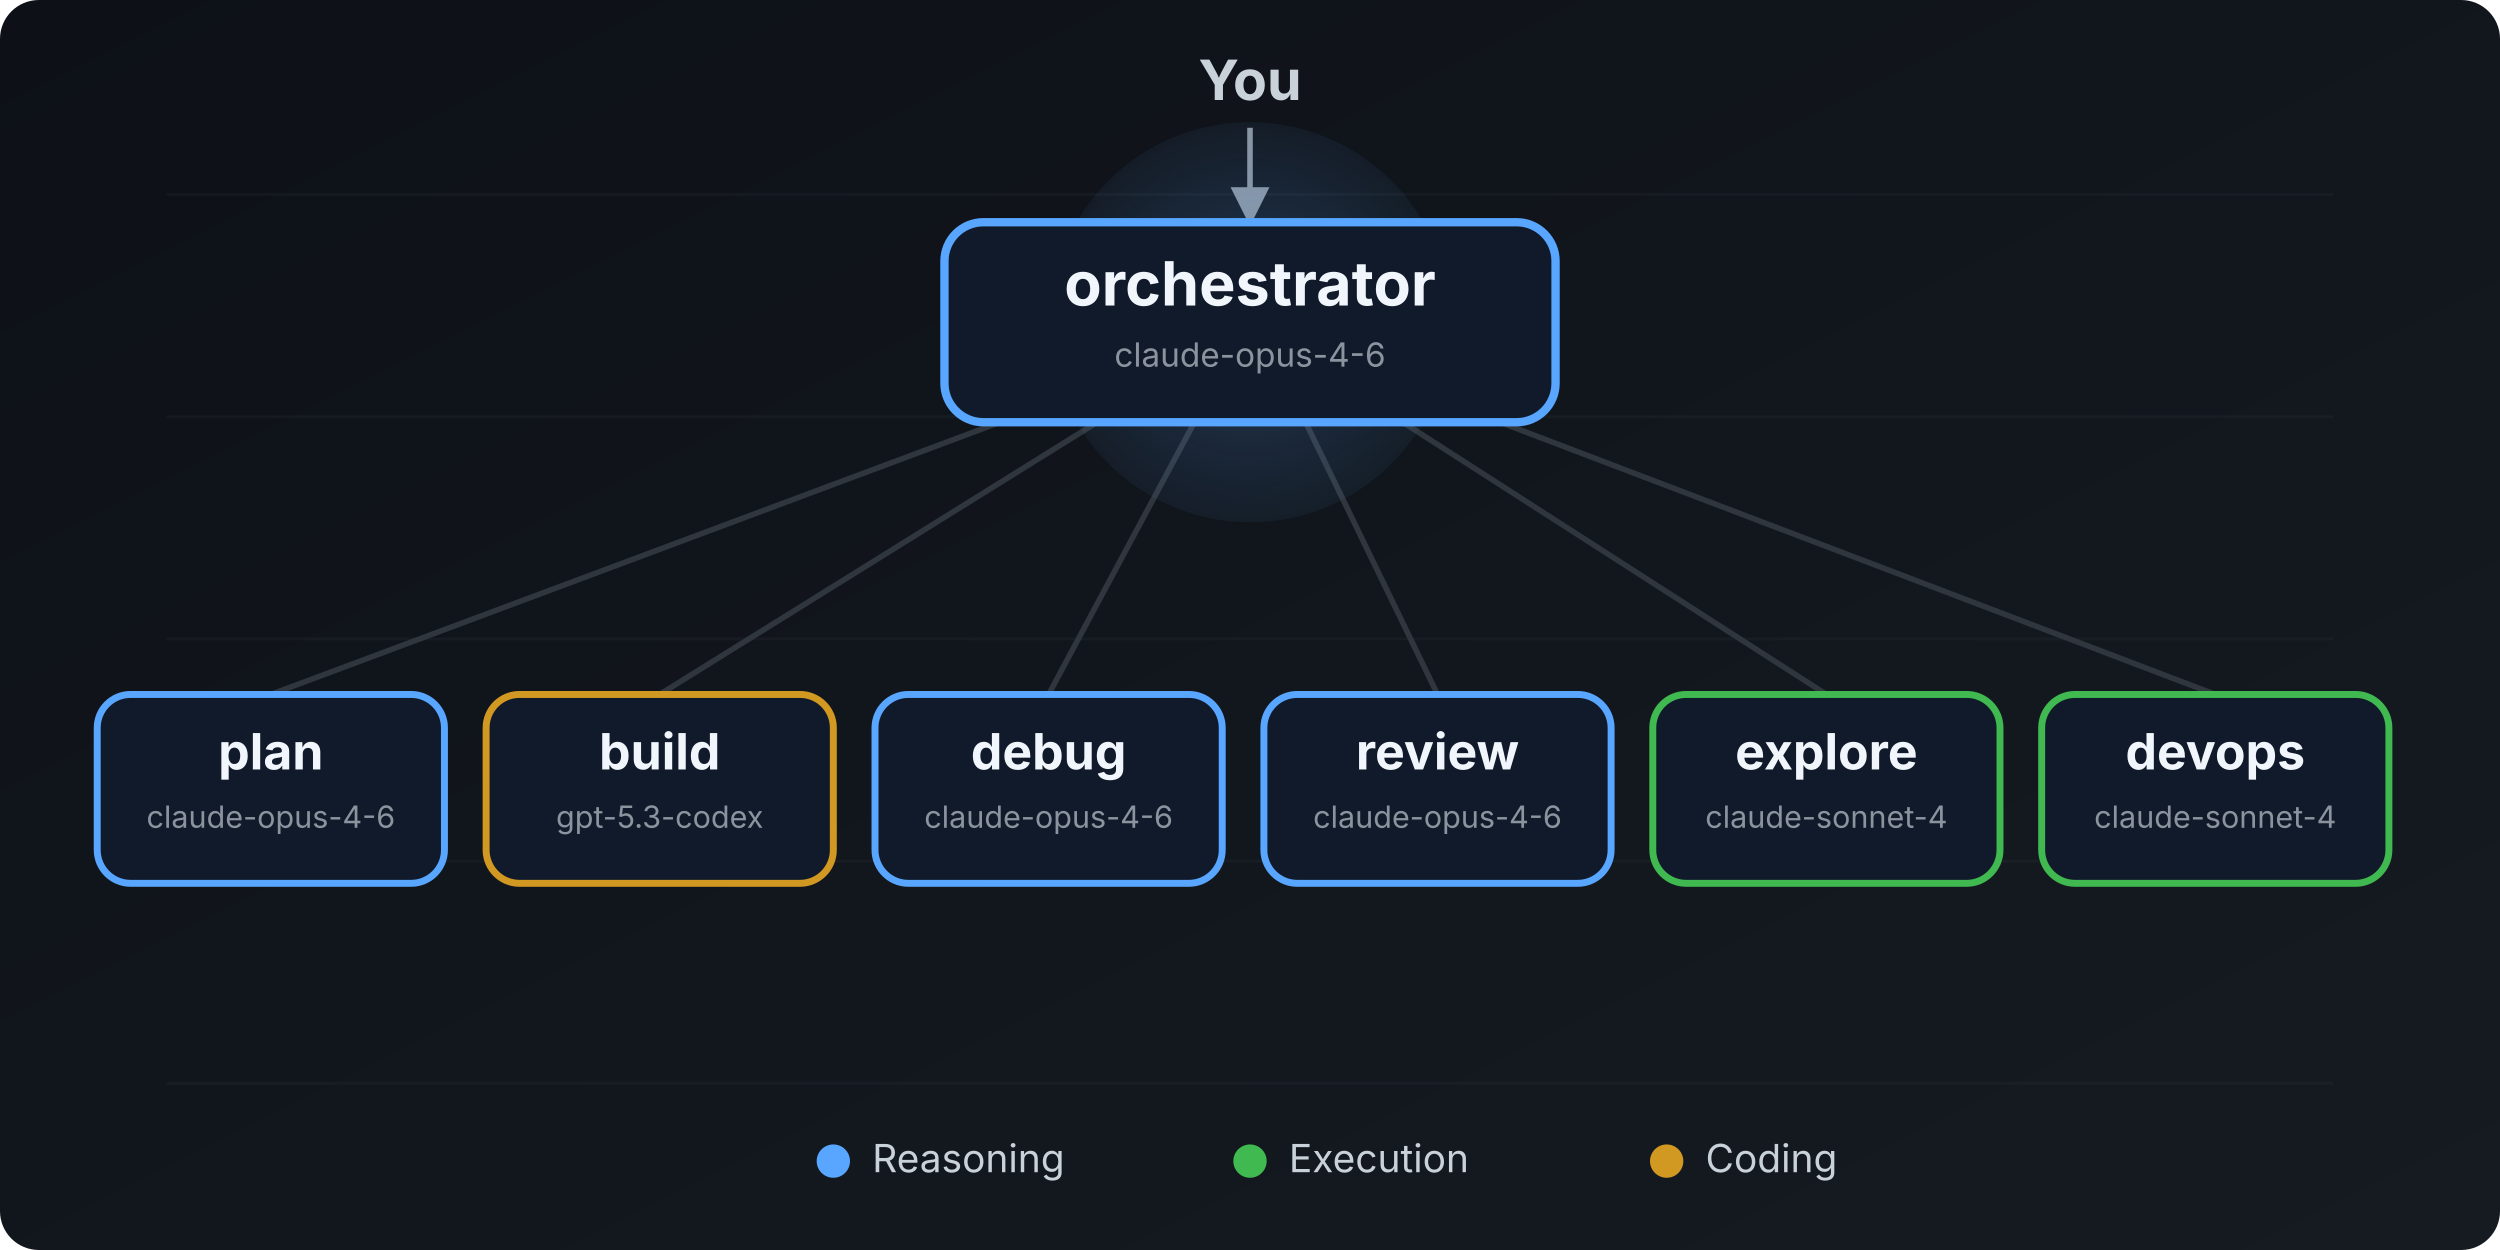
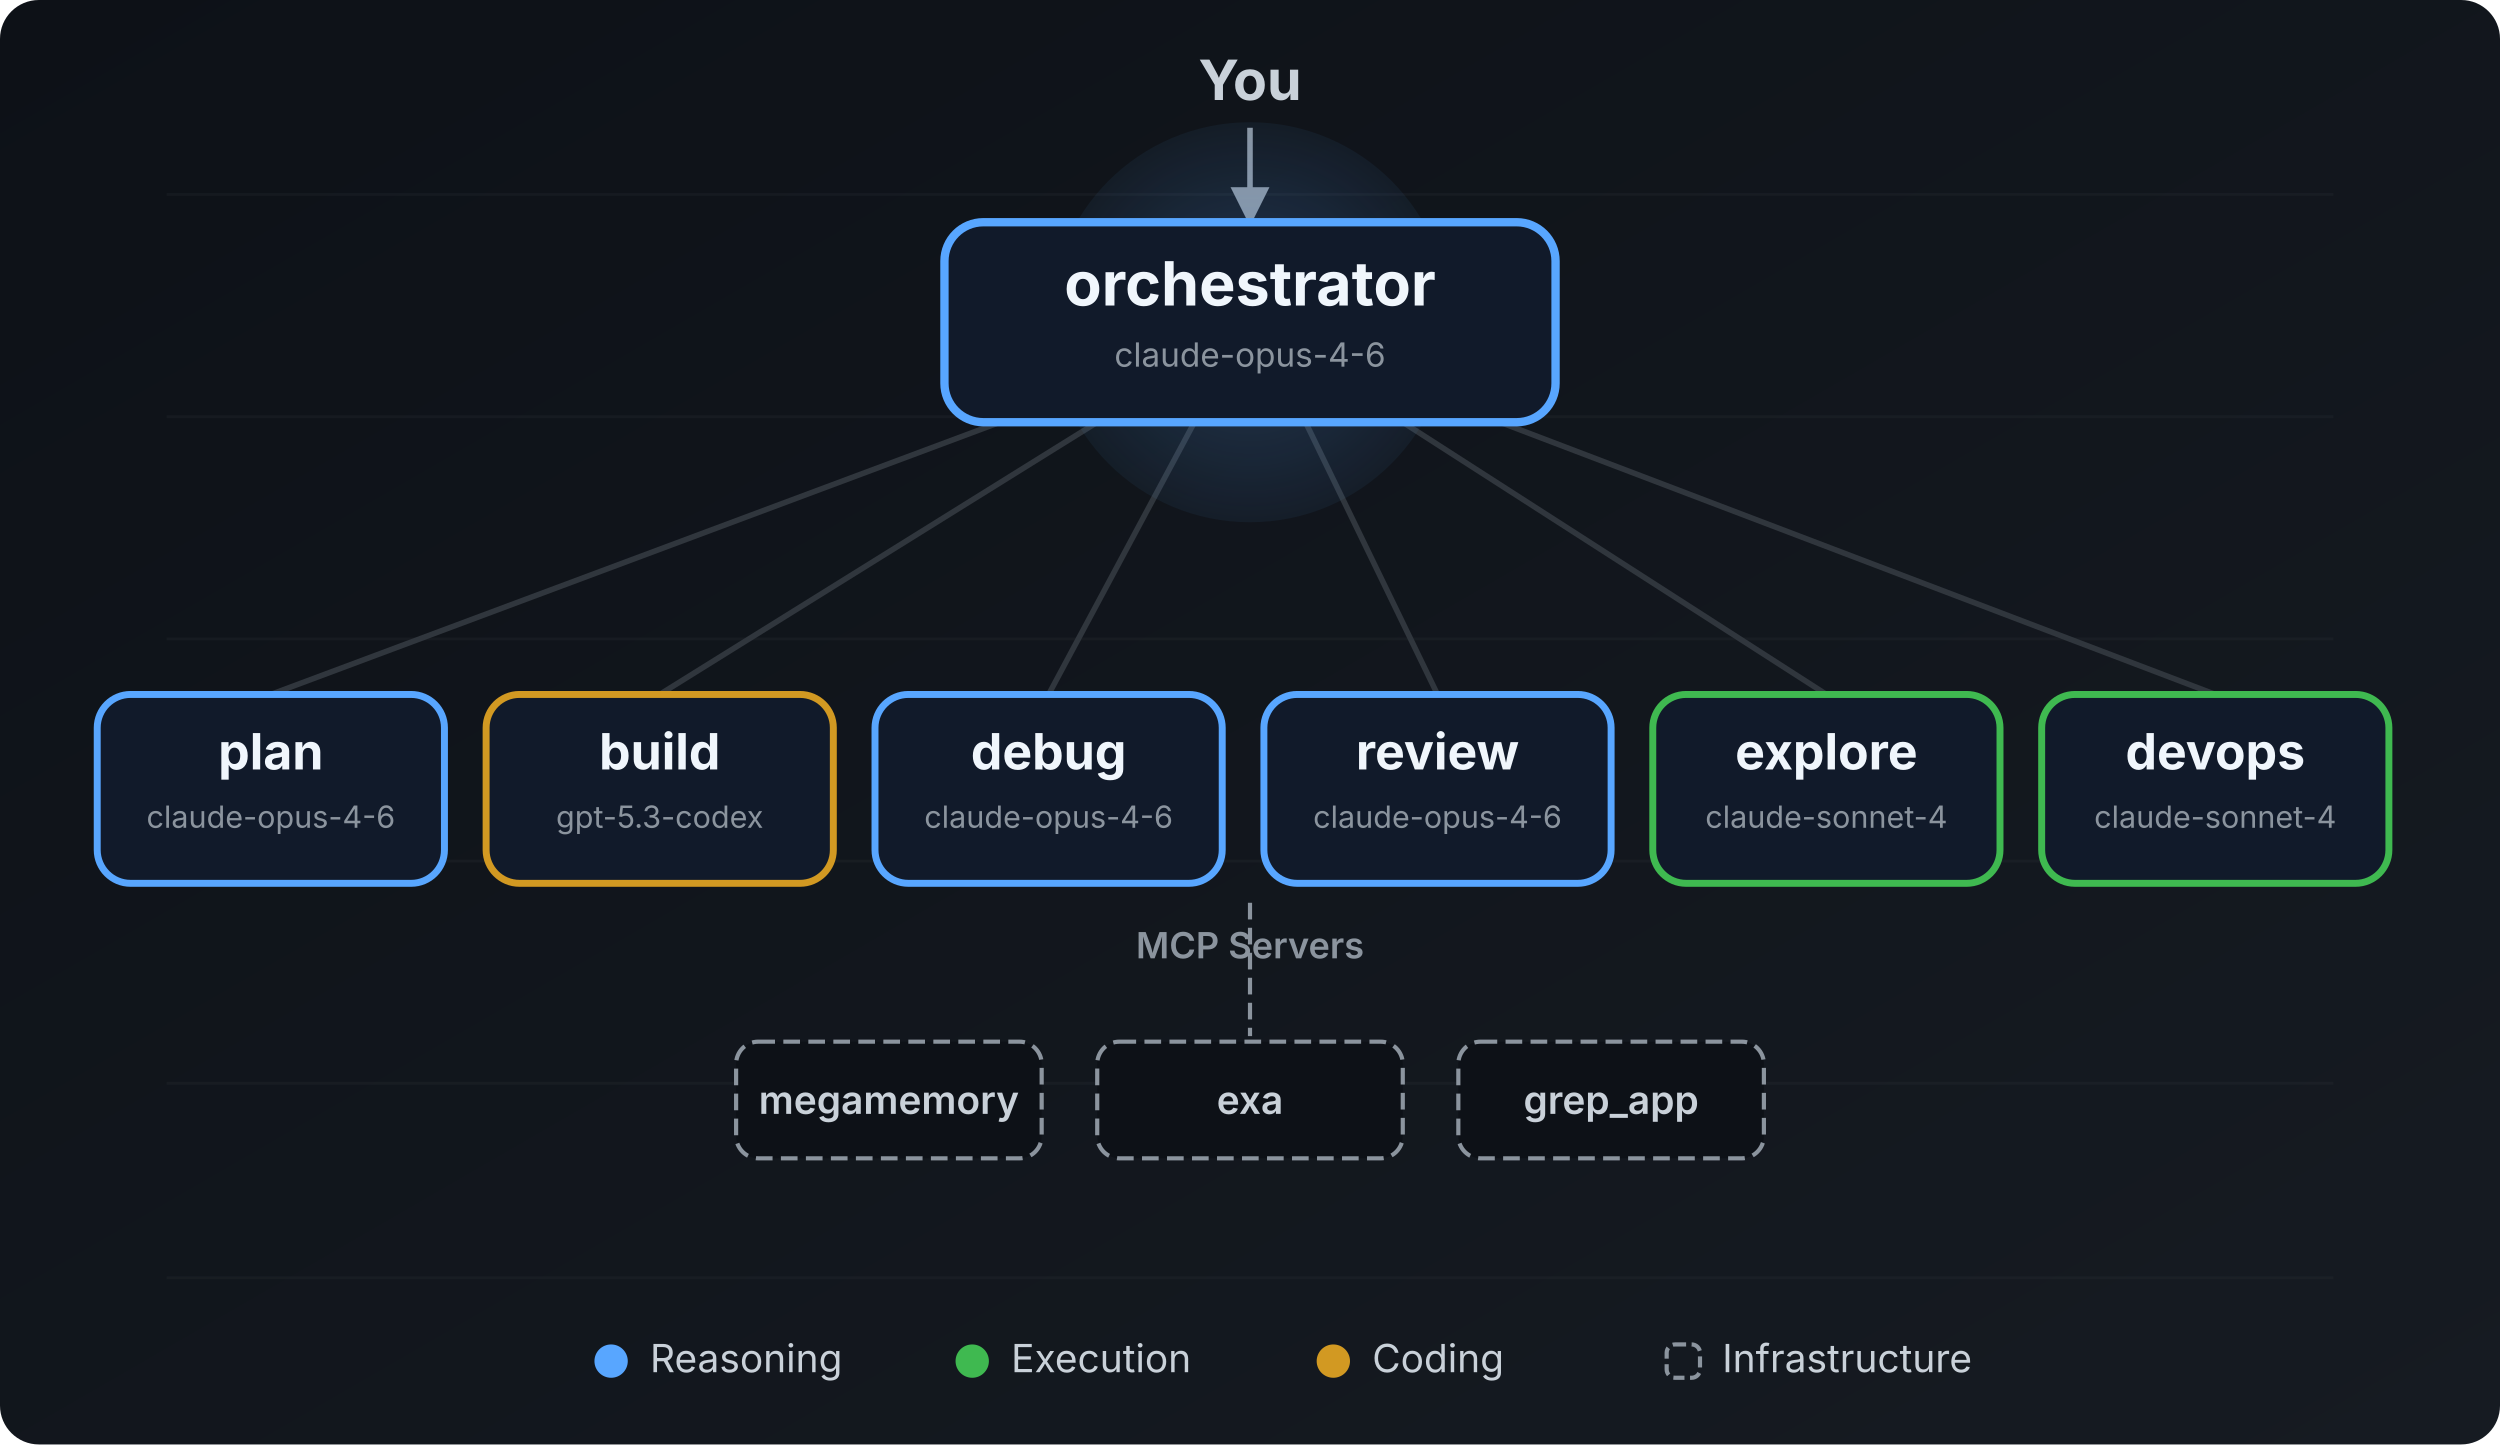
- <svg xmlns="http://www.w3.org/2000/svg" width="900" height="450" viewBox="0 0 900 450" role="img" aria-label="OpenCode Orchestrator architecture diagram">
+ <svg xmlns="http://www.w3.org/2000/svg" width="900" height="520" viewBox="0 0 900 520" role="img" aria-label="OpenCode Orchestrator architecture diagram">
  <defs>
    <linearGradient id="bg" x1="0" y1="0" x2="1" y2="1">
      <stop offset="0%" stop-color="#0d1117" />
      <stop offset="100%" stop-color="#161b22" />
    </linearGradient>
    <radialGradient id="hubGlow" cx="50%" cy="50%" r="65%">
      <stop offset="0%" stop-color="#58a6ff" stop-opacity="0.25" />
      <stop offset="100%" stop-color="#58a6ff" stop-opacity="0" />
    </radialGradient>
    <marker id="arrow" viewBox="0 0 10 10" refX="9" refY="5" markerWidth="7" markerHeight="7" orient="auto-start-reverse">
      <path d="M 0 0 L 10 5 L 0 10 z" fill="#8b949e" />
    </marker>
  </defs>
-   <rect x="0" y="0" width="900" height="450" rx="14" fill="url(#bg)" />
+   <rect x="0" y="0" width="900" height="520" rx="14" fill="url(#bg)" />
  <g opacity="0.2" stroke="#30363d" stroke-width="1">
    <line x1="60" y1="70" x2="840" y2="70" />
    <line x1="60" y1="150" x2="840" y2="150" />
    <line x1="60" y1="230" x2="840" y2="230" />
    <line x1="60" y1="310" x2="840" y2="310" />
    <line x1="60" y1="390" x2="840" y2="390" />
+     <line x1="60" y1="460" x2="840" y2="460" />
  </g>
  <text x="450" y="36" text-anchor="middle" fill="#c9d1d9" font-family="system-ui, -apple-system, 'Segoe UI', sans-serif" font-size="20" font-weight="700">You</text>
  <line x1="450" y1="46" x2="450" y2="80" stroke="#8b949e" stroke-width="2" marker-end="url(#arrow)" />
  <g stroke-width="2" fill="none" stroke-linecap="round">
    <line x1="360" y1="152" x2="97.5" y2="250" stroke="#30363d" />
    <line x1="395" y1="152" x2="237.5" y2="250" stroke="#30363d" />
    <line x1="430" y1="152" x2="377.5" y2="250" stroke="#30363d" />
    <line x1="470" y1="152" x2="517.5" y2="250" stroke="#30363d" />
    <line x1="505" y1="152" x2="657.5" y2="250" stroke="#30363d" />
    <line x1="540" y1="152" x2="797.5" y2="250" stroke="#30363d" />
  </g>
  <circle cx="450" cy="116" r="72" fill="url(#hubGlow)" />
  <rect x="340" y="80" width="220" height="72" rx="14" fill="#111a2a" stroke="#58a6ff" stroke-width="3" />
  <text x="450" y="110" text-anchor="middle" fill="#f0f6fc" font-family="system-ui, -apple-system, 'Segoe UI', sans-serif" font-size="22" font-weight="700">orchestrator</text>
  <text x="450" y="132" text-anchor="middle" fill="#8b949e" font-family="system-ui, -apple-system, 'Segoe UI', sans-serif" font-size="12">claude-opus-4-6</text>
  <rect x="35" y="250" width="125" height="68" rx="12" fill="#111a2a" stroke="#58a6ff" stroke-width="2.5" />
  <text x="97.5" y="277" text-anchor="middle" fill="#f0f6fc" font-family="system-ui, -apple-system, 'Segoe UI', sans-serif" font-size="18" font-weight="700">plan</text>
  <text x="97.5" y="298" text-anchor="middle" fill="#8b949e" font-family="system-ui, -apple-system, 'Segoe UI', sans-serif" font-size="11">claude-opus-4-6</text>
  <rect x="175" y="250" width="125" height="68" rx="12" fill="#111a2a" stroke="#d29922" stroke-width="2.5" />
  <text x="237.5" y="277" text-anchor="middle" fill="#f0f6fc" font-family="system-ui, -apple-system, 'Segoe UI', sans-serif" font-size="18" font-weight="700">build</text>
  <text x="237.5" y="298" text-anchor="middle" fill="#8b949e" font-family="system-ui, -apple-system, 'Segoe UI', sans-serif" font-size="11">gpt-5.3-codex</text>
  <rect x="315" y="250" width="125" height="68" rx="12" fill="#111a2a" stroke="#58a6ff" stroke-width="2.5" />
  <text x="377.5" y="277" text-anchor="middle" fill="#f0f6fc" font-family="system-ui, -apple-system, 'Segoe UI', sans-serif" font-size="18" font-weight="700">debug</text>
  <text x="377.5" y="298" text-anchor="middle" fill="#8b949e" font-family="system-ui, -apple-system, 'Segoe UI', sans-serif" font-size="11">claude-opus-4-6</text>
  <rect x="455" y="250" width="125" height="68" rx="12" fill="#111a2a" stroke="#58a6ff" stroke-width="2.5" />
  <text x="517.5" y="277" text-anchor="middle" fill="#f0f6fc" font-family="system-ui, -apple-system, 'Segoe UI', sans-serif" font-size="18" font-weight="700">review</text>
  <text x="517.5" y="298" text-anchor="middle" fill="#8b949e" font-family="system-ui, -apple-system, 'Segoe UI', sans-serif" font-size="11">claude-opus-4-6</text>
  <rect x="595" y="250" width="125" height="68" rx="12" fill="#111a2a" stroke="#3fb950" stroke-width="2.5" />
  <text x="657.5" y="277" text-anchor="middle" fill="#f0f6fc" font-family="system-ui, -apple-system, 'Segoe UI', sans-serif" font-size="18" font-weight="700">explore</text>
  <text x="657.5" y="298" text-anchor="middle" fill="#8b949e" font-family="system-ui, -apple-system, 'Segoe UI', sans-serif" font-size="11">claude-sonnet-4</text>
  <rect x="735" y="250" width="125" height="68" rx="12" fill="#111a2a" stroke="#3fb950" stroke-width="2.5" />
  <text x="797.5" y="277" text-anchor="middle" fill="#f0f6fc" font-family="system-ui, -apple-system, 'Segoe UI', sans-serif" font-size="18" font-weight="700">devops</text>
  <text x="797.5" y="298" text-anchor="middle" fill="#8b949e" font-family="system-ui, -apple-system, 'Segoe UI', sans-serif" font-size="11">claude-sonnet-4</text>
+   <line x1="450" y1="325" x2="450" y2="373" stroke="#8b949e" stroke-width="1.5" stroke-dasharray="6 3" />
+   <text x="450" y="345" text-anchor="middle" fill="#8b949e" font-family="system-ui, -apple-system, 'Segoe UI', sans-serif" font-size="13" font-weight="600">MCP Servers</text>
+   <rect x="265" y="375" width="110" height="42" rx="8" fill="#0d1117" stroke="#8b949e" stroke-width="1.5" stroke-dasharray="6 3" />
+   <text x="320" y="401" text-anchor="middle" fill="#c9d1d9" font-family="system-ui, -apple-system, 'Segoe UI', sans-serif" font-size="14" font-weight="600">megamemory</text>
+   <rect x="395" y="375" width="110" height="42" rx="8" fill="#0d1117" stroke="#8b949e" stroke-width="1.5" stroke-dasharray="6 3" />
+   <text x="450" y="401" text-anchor="middle" fill="#c9d1d9" font-family="system-ui, -apple-system, 'Segoe UI', sans-serif" font-size="14" font-weight="600">exa</text>
+   <rect x="525" y="375" width="110" height="42" rx="8" fill="#0d1117" stroke="#8b949e" stroke-width="1.5" stroke-dasharray="6 3" />
+   <text x="580" y="401" text-anchor="middle" fill="#c9d1d9" font-family="system-ui, -apple-system, 'Segoe UI', sans-serif" font-size="14" font-weight="600">grep_app</text>
  <g>
-     <circle cx="300" cy="418" r="6" fill="#58a6ff" />
-     <text x="314" y="422" fill="#c9d1d9" font-family="system-ui, -apple-system, 'Segoe UI', sans-serif" font-size="14">Reasoning</text>
-     <circle cx="450" cy="418" r="6" fill="#3fb950" />
-     <text x="464" y="422" fill="#c9d1d9" font-family="system-ui, -apple-system, 'Segoe UI', sans-serif" font-size="14">Execution</text>
-     <circle cx="600" cy="418" r="6" fill="#d29922" />
-     <text x="614" y="422" fill="#c9d1d9" font-family="system-ui, -apple-system, 'Segoe UI', sans-serif" font-size="14">Coding</text>
+     <circle cx="220" cy="490" r="6" fill="#58a6ff" />
+     <text x="234" y="494" fill="#c9d1d9" font-family="system-ui, -apple-system, 'Segoe UI', sans-serif" font-size="14">Reasoning</text>
+     <circle cx="350" cy="490" r="6" fill="#3fb950" />
+     <text x="364" y="494" fill="#c9d1d9" font-family="system-ui, -apple-system, 'Segoe UI', sans-serif" font-size="14">Execution</text>
+     <circle cx="480" cy="490" r="6" fill="#d29922" />
+     <text x="494" y="494" fill="#c9d1d9" font-family="system-ui, -apple-system, 'Segoe UI', sans-serif" font-size="14">Coding</text>
+     <rect x="600" y="484" width="12" height="12" rx="3" fill="none" stroke="#8b949e" stroke-width="1.5" stroke-dasharray="4 2" />
+     <text x="620" y="494" fill="#c9d1d9" font-family="system-ui, -apple-system, 'Segoe UI', sans-serif" font-size="14">Infrastructure</text>
  </g>
</svg>
